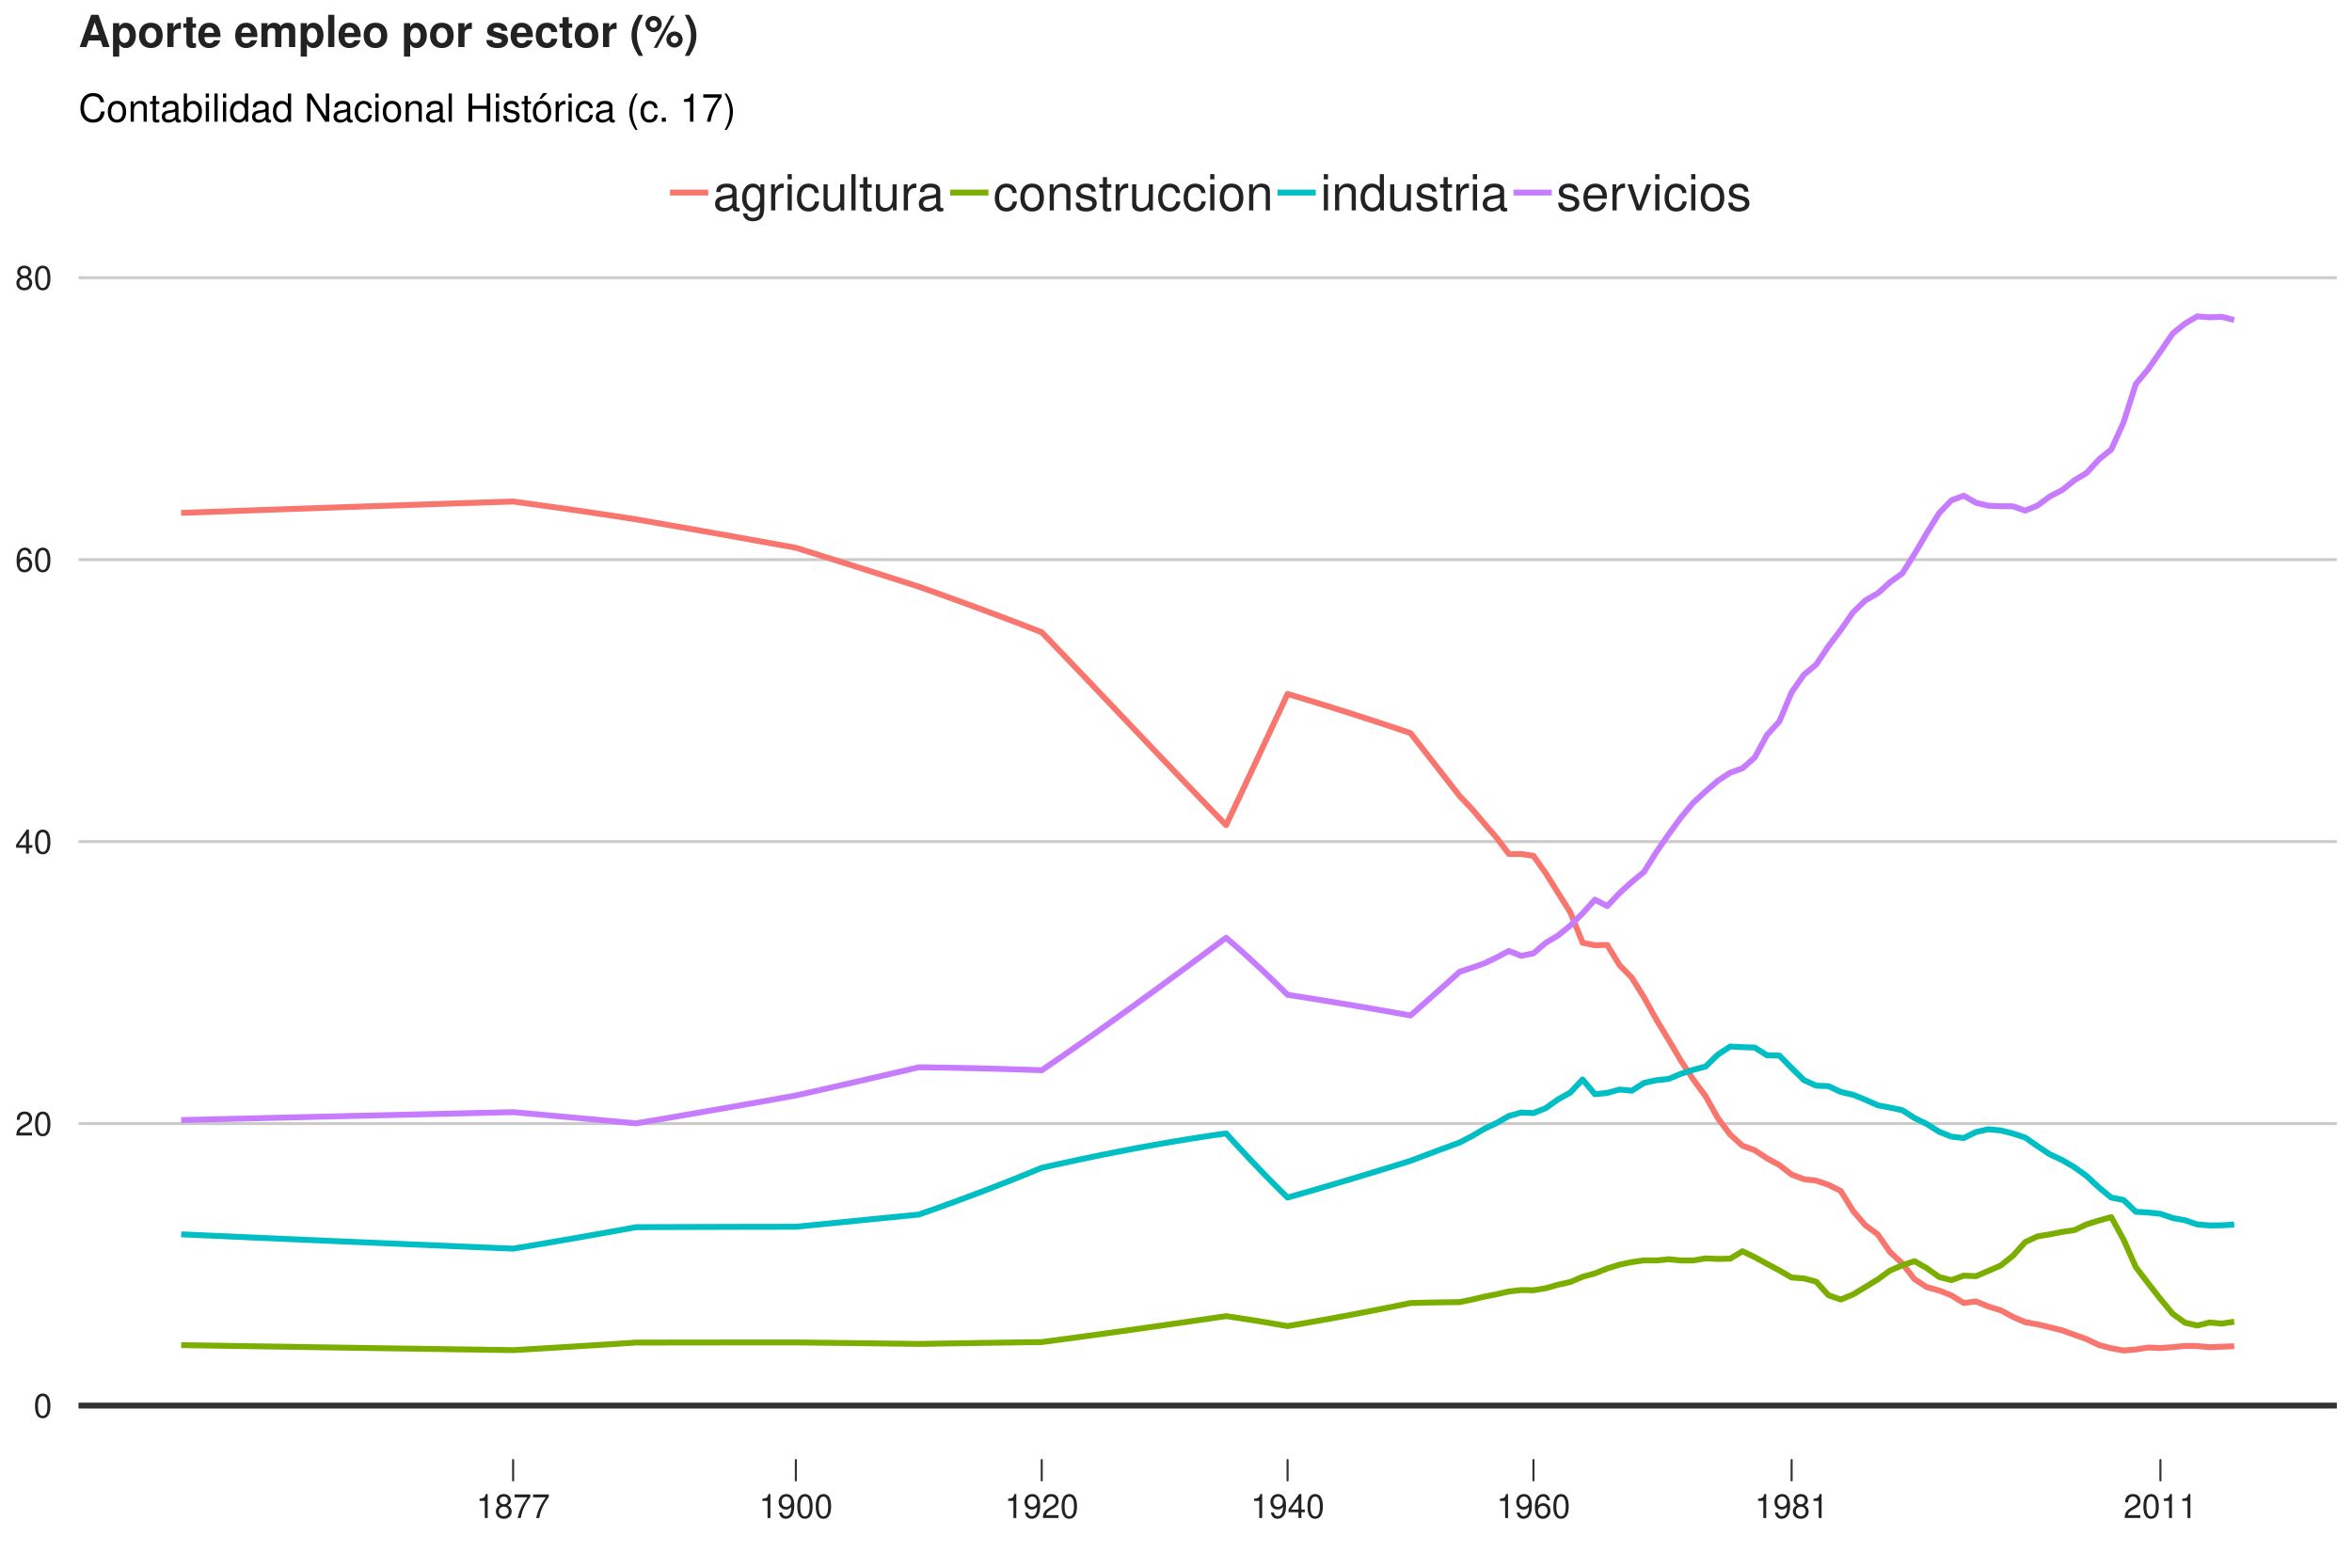
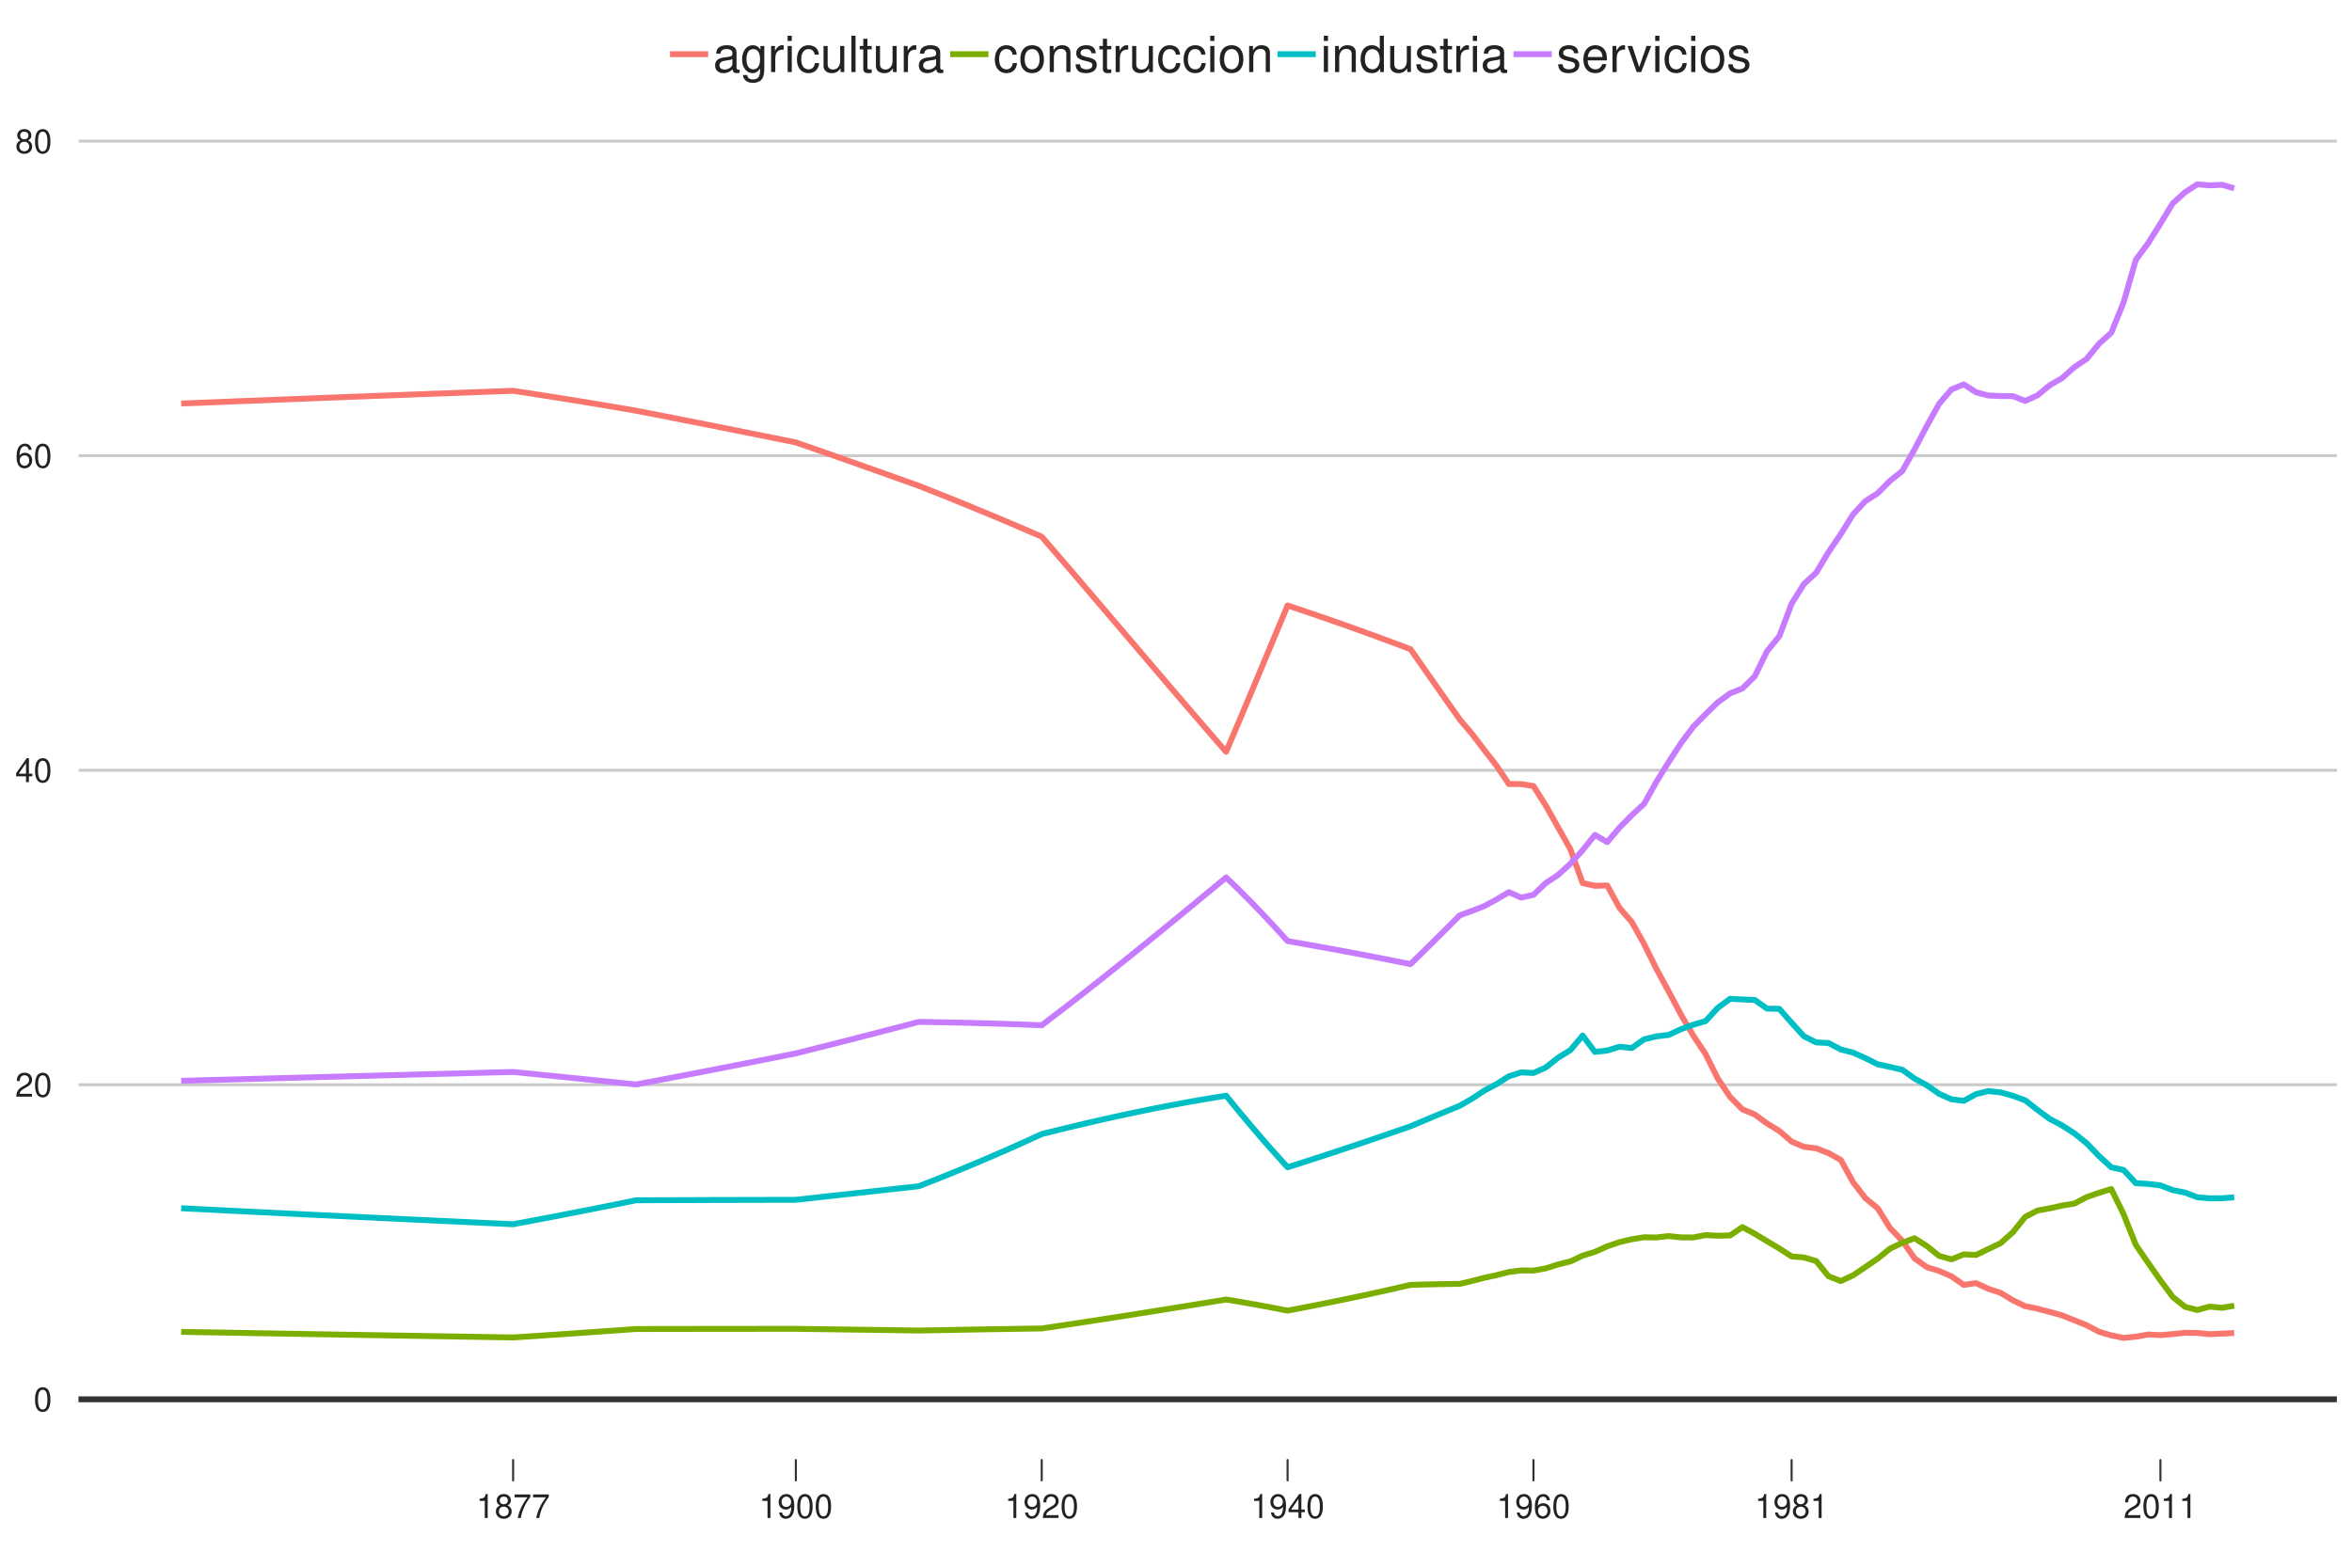
<svg xmlns="http://www.w3.org/2000/svg" viewBox="0 0 850.39 566.93">
  <defs>
    <style type="text/css">
    line, polyline, polygon, path, rect, circle {
      fill: none;
      stroke: #000000;
      stroke-linecap: round;
      stroke-linejoin: round;
      stroke-miterlimit: 10.00;
    }
  </style>
  </defs>
  <rect width="100%" height="100%" style="stroke: none; fill: #FFFFFF;" />
  <rect x="0.00" y="0.00" width="850.39" height="566.93" style="stroke-width: 1.07; stroke: #FFFFFF; fill: #FFFFFF;" />
  <defs>
-     <clipPath id="cpMjguMzl8ODQ0LjkxfDUyOC4wMHw5NC43MQ==">
-       <rect x="28.39" y="94.71" width="816.53" height="433.28" />
+     <clipPath id="cpMjguMzl8ODQ0LjkxfDUyOC4wMHw0NC42OA==">
+       <rect x="28.39" y="44.68" width="816.53" height="483.32" />
    </clipPath>
  </defs>
-   <polyline points="28.39,508.30 844.91,508.30 " style="stroke-width: 1.07; stroke: #CBCBCB; stroke-linecap: butt;" clip-path="url(#cpMjguMzl8ODQ0LjkxfDUyOC4wMHw5NC43MQ==)" />
-   <polyline points="28.39,406.33 844.91,406.33 " style="stroke-width: 1.07; stroke: #CBCBCB; stroke-linecap: butt;" clip-path="url(#cpMjguMzl8ODQ0LjkxfDUyOC4wMHw5NC43MQ==)" />
-   <polyline points="28.39,304.36 844.91,304.36 " style="stroke-width: 1.07; stroke: #CBCBCB; stroke-linecap: butt;" clip-path="url(#cpMjguMzl8ODQ0LjkxfDUyOC4wMHw5NC43MQ==)" />
-   <polyline points="28.39,202.39 844.91,202.39 " style="stroke-width: 1.07; stroke: #CBCBCB; stroke-linecap: butt;" clip-path="url(#cpMjguMzl8ODQ0LjkxfDUyOC4wMHw5NC43MQ==)" />
-   <polyline points="28.39,100.42 844.91,100.42 " style="stroke-width: 1.07; stroke: #CBCBCB; stroke-linecap: butt;" clip-path="url(#cpMjguMzl8ODQ0LjkxfDUyOC4wMHw5NC43MQ==)" />
-   <polyline points="65.50,185.49 69.95,185.33 74.39,185.17 78.84,185.01 83.28,184.85 87.73,184.69 92.17,184.53 96.62,184.37 101.06,184.22 105.51,184.06 109.95,183.90 114.40,183.75 118.84,183.60 123.29,183.44 127.73,183.29 132.18,183.14 136.62,182.99 141.07,182.84 145.51,182.69 149.96,182.54 154.40,182.39 158.85,182.24 163.29,182.09 167.74,181.94 172.18,181.80 176.63,181.65 181.07,181.51 185.52,181.36 189.96,181.97 194.41,182.58 198.85,183.20 203.30,183.83 207.74,184.47 212.18,185.12 216.63,185.78 221.07,186.44 225.52,187.12 229.96,187.81 234.41,188.58 238.85,189.36 243.30,190.14 247.74,190.92 252.19,191.71 256.63,192.50 261.08,193.29 265.52,194.08 269.97,194.88 274.41,195.68 278.86,196.48 283.30,197.28 287.75,198.09 292.19,199.48 296.64,200.87 301.08,202.26 305.53,203.66 309.97,205.07 314.42,206.48 318.86,207.89 323.31,209.31 327.75,210.73 332.20,212.16 336.64,213.73 341.09,215.32 345.53,216.93 349.98,218.55 354.42,220.19 358.87,221.85 363.31,223.52 367.76,225.21 372.20,226.92 376.65,228.65 381.09,233.26 385.54,237.90 389.98,242.54 394.43,247.20 398.87,251.87 403.31,256.55 407.76,261.23 412.20,265.91 416.65,270.59 421.09,275.26 425.54,279.92 429.98,284.56 434.43,289.19 438.87,293.80 443.32,298.39 447.76,289.01 452.21,279.55 456.65,270.03 461.10,260.49 465.54,250.95 469.99,252.29 474.43,253.64 478.88,255.01 483.32,256.40 487.77,257.80 492.21,259.23 496.66,260.68 501.10,262.14 505.55,263.62 509.99,265.12 514.44,270.83 518.88,276.53 523.33,282.22 527.77,287.89 532.22,292.58 536.66,297.81 541.11,302.94 545.55,308.84 550.00,308.85 554.44,309.49 558.89,315.80 563.33,322.87 567.78,329.95 572.22,340.95 576.67,341.83 581.11,341.72 585.56,349.03 590.00,353.58 594.45,360.73 598.89,368.75 603.33,376.09 607.78,383.62 612.22,390.38 616.67,396.40 621.11,404.35 625.56,410.30 630.00,414.32 634.45,415.98 638.89,418.89 643.34,421.31 647.78,424.76 652.23,426.44 656.67,426.95 661.12,428.49 665.56,430.70 670.01,437.94 674.45,443.10 678.90,446.37 683.34,452.76 687.79,456.92 692.23,462.62 696.68,465.47 701.12,466.71 705.57,468.45 710.01,471.21 714.46,470.64 718.90,472.48 723.35,473.81 727.79,476.22 732.24,478.14 736.68,478.93 741.13,479.99 745.57,481.10 750.02,482.71 754.46,484.29 758.91,486.42 763.35,487.58 767.80,488.39 772.24,488.01 776.69,487.31 781.13,487.50 785.58,487.17 790.02,486.74 794.46,486.79 798.91,487.19 803.35,487.02 807.80,486.83 " style="stroke-width: 2.13; stroke: #F8766D; stroke-linecap: butt;" clip-path="url(#cpMjguMzl8ODQ0LjkxfDUyOC4wMHw5NC43MQ==)" />
-   <polyline points="65.50,486.44 69.95,486.51 74.39,486.58 78.84,486.65 83.28,486.72 87.73,486.79 92.17,486.86 96.62,486.93 101.06,486.99 105.51,487.06 109.95,487.13 114.40,487.20 118.84,487.27 123.29,487.33 127.73,487.40 132.18,487.47 136.62,487.53 141.07,487.60 145.51,487.67 149.96,487.73 154.40,487.80 158.85,487.87 163.29,487.93 167.74,488.00 172.18,488.06 176.63,488.13 181.07,488.19 185.52,488.26 189.96,488.00 194.41,487.73 198.85,487.46 203.30,487.20 207.74,486.92 212.18,486.65 216.63,486.37 221.07,486.09 225.52,485.80 229.96,485.52 234.41,485.51 238.85,485.51 243.30,485.50 247.74,485.50 252.19,485.49 256.63,485.49 261.08,485.48 265.52,485.48 269.97,485.48 274.41,485.47 278.86,485.47 283.30,485.47 287.75,485.47 292.19,485.52 296.64,485.57 301.08,485.62 305.53,485.68 309.97,485.73 314.42,485.78 318.86,485.84 323.31,485.90 327.75,485.95 332.20,486.01 336.64,485.94 341.09,485.86 345.53,485.79 349.98,485.72 354.42,485.65 358.87,485.59 363.31,485.52 367.76,485.46 372.20,485.40 376.65,485.34 381.09,484.75 385.54,484.15 389.98,483.55 394.43,482.94 398.87,482.33 403.31,481.71 407.76,481.09 412.20,480.46 416.65,479.82 421.09,479.19 425.54,478.55 429.98,477.90 434.43,477.26 438.87,476.61 443.32,475.96 447.76,476.62 452.21,477.31 456.65,478.03 461.10,478.79 465.54,479.56 469.99,478.80 474.43,478.03 478.88,477.24 483.32,476.43 487.77,475.61 492.21,474.76 496.66,473.90 501.10,473.02 505.55,472.13 509.99,471.21 514.44,471.10 518.88,471.01 523.33,470.94 527.77,470.88 532.22,469.96 536.66,468.91 541.11,468.05 545.55,467.04 550.00,466.53 554.44,466.59 558.89,465.87 563.33,464.60 567.78,463.61 572.22,461.73 576.67,460.49 581.11,458.72 585.56,457.35 590.00,456.42 594.45,455.78 598.89,455.83 603.33,455.38 607.78,455.82 612.22,455.83 616.67,455.07 621.11,455.27 625.56,455.18 630.00,452.49 634.45,454.63 638.89,457.05 643.34,459.42 647.78,461.99 652.23,462.32 656.67,463.49 661.12,468.42 665.56,469.96 670.01,468.10 674.45,465.43 678.90,462.70 683.34,459.48 687.79,457.58 692.23,456.09 696.68,458.63 701.12,461.81 705.57,462.94 710.01,461.32 714.46,461.51 718.90,459.60 723.35,457.68 727.79,454.14 732.24,449.18 736.68,447.11 741.13,446.39 745.57,445.50 750.02,444.85 754.46,442.76 758.91,441.37 763.35,440.14 767.80,448.29 772.24,458.25 776.69,464.08 781.13,469.76 785.58,475.12 790.02,478.33 794.46,479.36 798.91,478.26 803.35,478.65 807.80,477.97 " style="stroke-width: 2.13; stroke: #7CAE00; stroke-linecap: butt;" clip-path="url(#cpMjguMzl8ODQ0LjkxfDUyOC4wMHw5NC43MQ==)" />
-   <polyline points="65.50,446.37 69.95,446.57 74.39,446.77 78.84,446.96 83.28,447.16 87.73,447.36 92.17,447.56 96.62,447.75 101.06,447.95 105.51,448.15 109.95,448.34 114.40,448.53 118.84,448.73 123.29,448.92 127.73,449.11 132.18,449.30 136.62,449.49 141.07,449.68 145.51,449.87 149.96,450.06 154.40,450.24 158.85,450.43 163.29,450.62 167.74,450.81 172.18,450.99 176.63,451.18 181.07,451.36 185.52,451.55 189.96,450.81 194.41,450.06 198.85,449.30 203.30,448.54 207.74,447.77 212.18,446.99 216.63,446.20 221.07,445.40 225.52,444.60 229.96,443.79 234.41,443.77 238.85,443.75 243.30,443.74 247.74,443.72 252.19,443.71 256.63,443.70 261.08,443.68 265.52,443.67 269.97,443.66 274.41,443.66 278.86,443.65 283.30,443.64 287.75,443.63 292.19,443.20 296.64,442.76 301.08,442.32 305.53,441.88 309.97,441.44 314.42,440.99 318.86,440.55 323.31,440.11 327.75,439.67 332.20,439.23 336.64,437.67 341.09,436.08 345.53,434.47 349.98,432.82 354.42,431.15 358.87,429.44 363.31,427.71 367.76,425.95 372.20,424.15 376.65,422.32 381.09,421.33 385.54,420.36 389.98,419.40 394.43,418.47 398.87,417.56 403.31,416.67 407.76,415.81 412.20,414.97 416.65,414.16 421.09,413.37 425.54,412.62 429.98,411.89 434.43,411.19 438.87,410.52 443.32,409.88 447.76,414.76 452.21,419.52 456.65,424.17 461.10,428.69 465.54,433.08 469.99,431.81 474.43,430.53 478.88,429.23 483.32,427.92 487.77,426.60 492.21,425.26 496.66,423.91 501.10,422.55 505.55,421.18 509.99,419.79 514.44,418.11 518.88,416.44 523.33,414.79 527.77,413.17 532.22,410.85 536.66,408.24 541.11,406.11 545.55,403.58 550.00,402.32 554.44,402.52 558.89,400.74 563.33,397.57 567.78,395.11 572.22,390.38 576.67,395.70 581.11,395.24 585.56,394.01 590.00,394.43 594.45,391.60 598.89,390.65 603.33,390.17 607.78,388.32 612.22,386.87 616.67,385.69 621.11,381.38 625.56,378.46 630.00,378.69 634.45,378.83 638.89,381.64 643.34,381.72 647.78,386.24 652.23,390.61 656.67,392.61 661.12,392.79 665.56,394.88 670.01,395.91 674.45,397.70 678.90,399.70 683.34,400.55 687.79,401.48 692.23,404.32 696.68,406.50 701.12,409.28 705.57,411.05 710.01,411.55 714.46,409.37 718.90,408.39 723.35,408.81 727.79,409.91 732.24,411.39 736.68,414.48 741.13,417.43 745.57,419.51 750.02,422.10 754.46,425.29 758.91,429.45 763.35,433.09 767.80,433.96 772.24,438.23 776.69,438.47 781.13,438.96 785.58,440.48 790.02,441.29 794.46,442.80 798.91,443.16 803.35,443.11 807.80,442.83 " style="stroke-width: 2.13; stroke: #00BFC4; stroke-linecap: butt;" clip-path="url(#cpMjguMzl8ODQ0LjkxfDUyOC4wMHw5NC43MQ==)" />
-   <polyline points="65.50,405.06 69.95,404.95 74.39,404.84 78.84,404.73 83.28,404.63 87.73,404.52 92.17,404.41 96.62,404.30 101.06,404.19 105.51,404.09 109.95,403.98 114.40,403.87 118.84,403.77 123.29,403.66 127.73,403.55 132.18,403.45 136.62,403.34 141.07,403.24 145.51,403.13 149.96,403.03 154.40,402.92 158.85,402.82 163.29,402.71 167.74,402.61 172.18,402.50 176.63,402.40 181.07,402.29 185.52,402.19 189.96,402.58 194.41,402.98 198.85,403.39 203.30,403.79 207.74,404.19 212.18,404.60 216.63,405.01 221.07,405.42 225.52,405.83 229.96,406.24 234.41,405.49 238.85,404.74 243.30,403.98 247.74,403.21 252.19,402.45 256.63,401.67 261.08,400.90 265.52,400.12 269.97,399.34 274.41,398.55 278.86,397.76 283.30,396.96 287.75,396.16 292.19,395.16 296.64,394.16 301.08,393.15 305.53,392.14 309.97,391.12 314.42,390.09 318.86,389.07 323.31,388.03 327.75,387.00 332.20,385.96 336.64,386.02 341.09,386.09 345.53,386.17 349.98,386.26 354.42,386.36 358.87,386.48 363.31,386.60 367.76,386.74 372.20,386.88 376.65,387.04 381.09,384.01 385.54,380.95 389.98,377.86 394.43,374.74 398.87,371.59 403.31,368.42 407.76,365.23 412.20,362.02 416.65,358.79 421.09,355.54 425.54,352.27 429.98,349.00 434.43,345.71 438.87,342.42 443.32,339.12 447.76,342.97 452.21,346.98 456.65,351.12 461.10,355.38 465.54,359.75 469.99,360.45 474.43,361.16 478.88,361.87 483.32,362.60 487.77,363.34 492.21,364.10 496.66,364.86 501.10,365.64 505.55,366.43 509.99,367.23 514.44,363.31 518.88,359.37 523.33,355.41 527.77,351.42 532.22,349.96 536.66,348.40 541.11,346.25 545.55,343.89 550.00,345.66 554.44,344.76 558.89,340.95 563.33,338.31 567.78,334.68 572.22,330.29 576.67,325.33 581.11,327.67 585.56,322.96 590.00,318.93 594.45,315.24 598.89,308.12 603.33,301.71 607.78,295.59 612.22,290.28 616.67,286.19 621.11,282.34 625.56,279.42 630.00,277.86 634.45,273.91 638.89,265.77 643.34,260.90 647.78,250.36 652.23,243.98 656.67,240.31 661.12,233.65 665.56,227.81 670.01,221.40 674.45,217.12 678.90,214.58 683.34,210.57 687.79,207.37 692.23,200.32 696.68,192.75 701.12,185.55 705.57,180.92 710.01,179.27 714.46,181.83 718.90,182.89 723.35,183.06 727.79,183.09 732.24,184.65 736.68,182.83 741.13,179.54 745.57,177.25 750.02,173.69 754.46,171.01 758.91,166.12 763.35,162.54 767.80,152.72 772.24,138.86 776.69,133.50 781.13,127.13 785.58,120.59 790.02,117.00 794.46,114.41 798.91,114.75 803.35,114.58 807.80,115.72 " style="stroke-width: 2.13; stroke: #C77CFF; stroke-linecap: butt;" clip-path="url(#cpMjguMzl8ODQ0LjkxfDUyOC4wMHw5NC43MQ==)" />
-   <line x1="28.39" y1="508.30" x2="844.91" y2="508.30" style="stroke-width: 2.13; stroke: #333333; stroke-linecap: butt;" clip-path="url(#cpMjguMzl8ODQ0LjkxfDUyOC4wMHw5NC43MQ==)" />
+   <polyline points="28.39,506.03 844.91,506.03 " style="stroke-width: 1.07; stroke: #CBCBCB; stroke-linecap: butt;" clip-path="url(#cpMjguMzl8ODQ0LjkxfDUyOC4wMHw0NC42OA==)" />
+   <polyline points="28.39,392.28 844.91,392.28 " style="stroke-width: 1.07; stroke: #CBCBCB; stroke-linecap: butt;" clip-path="url(#cpMjguMzl8ODQ0LjkxfDUyOC4wMHw0NC42OA==)" />
+   <polyline points="28.39,278.54 844.91,278.54 " style="stroke-width: 1.07; stroke: #CBCBCB; stroke-linecap: butt;" clip-path="url(#cpMjguMzl8ODQ0LjkxfDUyOC4wMHw0NC42OA==)" />
+   <polyline points="28.39,164.79 844.91,164.79 " style="stroke-width: 1.07; stroke: #CBCBCB; stroke-linecap: butt;" clip-path="url(#cpMjguMzl8ODQ0LjkxfDUyOC4wMHw0NC42OA==)" />
+   <polyline points="28.39,51.04 844.91,51.04 " style="stroke-width: 1.07; stroke: #CBCBCB; stroke-linecap: butt;" clip-path="url(#cpMjguMzl8ODQ0LjkxfDUyOC4wMHw0NC42OA==)" />
+   <polyline points="65.50,145.93 69.95,145.75 74.39,145.58 78.84,145.40 83.28,145.22 87.73,145.04 92.17,144.87 96.62,144.69 101.06,144.51 105.51,144.34 109.95,144.17 114.40,143.99 118.84,143.82 123.29,143.65 127.73,143.48 132.18,143.31 136.62,143.14 141.07,142.98 145.51,142.81 149.96,142.64 154.40,142.48 158.85,142.31 163.29,142.15 167.74,141.98 172.18,141.82 176.63,141.65 181.07,141.49 185.52,141.33 189.96,142.00 194.41,142.69 198.85,143.38 203.30,144.09 207.74,144.80 212.18,145.52 216.63,146.26 221.07,147.00 225.52,147.76 229.96,148.52 234.41,149.38 238.85,150.25 243.30,151.12 247.74,152.00 252.19,152.87 256.63,153.75 261.08,154.63 265.52,155.52 269.97,156.41 274.41,157.30 278.86,158.19 283.30,159.09 287.75,159.99 292.19,161.54 296.64,163.09 301.08,164.65 305.53,166.21 309.97,167.78 314.42,169.35 318.86,170.93 323.31,172.51 327.75,174.10 332.20,175.69 336.64,177.44 341.09,179.21 345.53,181.01 349.98,182.82 354.42,184.65 358.87,186.49 363.31,188.36 367.76,190.25 372.20,192.15 376.65,194.08 381.09,199.22 385.54,204.39 389.98,209.58 394.43,214.78 398.87,219.99 403.31,225.20 407.76,230.42 412.20,235.64 416.65,240.86 421.09,246.07 425.54,251.27 429.98,256.45 434.43,261.61 438.87,266.76 443.32,271.88 447.76,261.41 452.21,250.85 456.65,240.24 461.10,229.60 465.54,218.96 469.99,220.45 474.43,221.95 478.88,223.48 483.32,225.03 487.77,226.60 492.21,228.19 496.66,229.80 501.10,231.44 505.55,233.09 509.99,234.77 514.44,241.14 518.88,247.49 523.33,253.84 527.77,260.16 532.22,265.40 536.66,271.22 541.11,276.95 545.55,283.53 550.00,283.54 554.44,284.26 558.89,291.30 563.33,299.18 567.78,307.08 572.22,319.35 576.67,320.33 581.11,320.21 585.56,328.36 590.00,333.44 594.45,341.42 598.89,350.36 603.33,358.55 607.78,366.94 612.22,374.48 616.67,381.20 621.11,390.08 625.56,396.71 630.00,401.19 634.45,403.04 638.89,406.29 643.34,408.99 647.78,412.84 652.23,414.72 656.67,415.28 661.12,417.00 665.56,419.47 670.01,427.54 674.45,433.29 678.90,436.95 683.34,444.07 687.79,448.71 692.23,455.07 696.68,458.25 701.12,459.63 705.57,461.57 710.01,464.65 714.46,464.02 718.90,466.07 723.35,467.55 727.79,470.24 732.24,472.38 736.68,473.27 741.13,474.45 745.57,475.68 750.02,477.48 754.46,479.24 758.91,481.61 763.35,482.92 767.80,483.82 772.24,483.39 776.69,482.61 781.13,482.82 785.58,482.45 790.02,481.98 794.46,482.03 798.91,482.48 803.35,482.28 807.80,482.07 " style="stroke-width: 2.13; stroke: #F8766D; stroke-linecap: butt;" clip-path="url(#cpMjguMzl8ODQ0LjkxfDUyOC4wMHw0NC42OA==)" />
+   <polyline points="65.50,481.64 69.95,481.72 74.39,481.80 78.84,481.87 83.28,481.95 87.73,482.03 92.17,482.11 96.62,482.18 101.06,482.26 105.51,482.34 109.95,482.41 114.40,482.49 118.84,482.56 123.29,482.64 127.73,482.71 132.18,482.79 136.62,482.86 141.07,482.94 145.51,483.01 149.96,483.08 154.40,483.16 158.85,483.23 163.29,483.30 167.74,483.38 172.18,483.45 176.63,483.52 181.07,483.60 185.52,483.67 189.96,483.38 194.41,483.08 198.85,482.78 203.30,482.48 207.74,482.18 212.18,481.87 216.63,481.56 221.07,481.25 225.52,480.93 229.96,480.61 234.41,480.61 238.85,480.60 243.30,480.59 247.74,480.59 252.19,480.58 256.63,480.58 261.08,480.57 265.52,480.57 269.97,480.57 274.41,480.56 278.86,480.56 283.30,480.56 287.75,480.55 292.19,480.61 296.64,480.67 301.08,480.73 305.53,480.79 309.97,480.85 314.42,480.91 318.86,480.97 323.31,481.03 327.75,481.10 332.20,481.16 336.64,481.08 341.09,481.00 345.53,480.92 349.98,480.84 354.42,480.76 358.87,480.69 363.31,480.62 367.76,480.55 372.20,480.48 376.65,480.41 381.09,479.76 385.54,479.09 389.98,478.42 394.43,477.74 398.87,477.06 403.31,476.37 407.76,475.67 412.20,474.97 416.65,474.26 421.09,473.55 425.54,472.84 429.98,472.12 434.43,471.40 438.87,470.67 443.32,469.95 447.76,470.68 452.21,471.46 456.65,472.26 461.10,473.10 465.54,473.97 469.99,473.12 474.43,472.26 478.88,471.38 483.32,470.48 487.77,469.56 492.21,468.62 496.66,467.66 501.10,466.68 505.55,465.67 509.99,464.65 514.44,464.53 518.88,464.43 523.33,464.35 527.77,464.29 532.22,463.25 536.66,462.09 541.11,461.13 545.55,460.00 550.00,459.43 554.44,459.49 558.89,458.69 563.33,457.28 567.78,456.18 572.22,454.08 576.67,452.70 581.11,450.72 585.56,449.19 590.00,448.15 594.45,447.44 598.89,447.50 603.33,447.00 607.78,447.49 612.22,447.50 616.67,446.64 621.11,446.88 625.56,446.77 630.00,443.77 634.45,446.16 638.89,448.85 643.34,451.50 647.78,454.37 652.23,454.73 656.67,456.04 661.12,461.54 665.56,463.26 670.01,461.19 674.45,458.21 678.90,455.16 683.34,451.56 687.79,449.45 692.23,447.79 696.68,450.62 701.12,454.17 705.57,455.42 710.01,453.62 714.46,453.84 718.90,451.70 723.35,449.57 727.79,445.61 732.24,440.07 736.68,437.77 741.13,436.97 745.57,435.97 750.02,435.25 754.46,432.92 758.91,431.36 763.35,430.00 767.80,439.08 772.24,450.20 776.69,456.70 781.13,463.03 785.58,469.01 790.02,472.59 794.46,473.74 798.91,472.51 803.35,472.95 807.80,472.19 " style="stroke-width: 2.13; stroke: #7CAE00; stroke-linecap: butt;" clip-path="url(#cpMjguMzl8ODQ0LjkxfDUyOC4wMHw0NC42OA==)" />
+   <polyline points="65.50,436.94 69.95,437.16 74.39,437.38 78.84,437.61 83.28,437.83 87.73,438.05 92.17,438.27 96.62,438.49 101.06,438.71 105.51,438.92 109.95,439.14 114.40,439.36 118.84,439.57 123.29,439.78 127.73,440.00 132.18,440.21 136.62,440.42 141.07,440.63 145.51,440.85 149.96,441.06 154.40,441.27 158.85,441.48 163.29,441.68 167.74,441.89 172.18,442.10 176.63,442.31 181.07,442.51 185.52,442.72 189.96,441.89 194.41,441.06 198.85,440.22 203.30,439.36 207.74,438.50 212.18,437.63 216.63,436.75 221.07,435.87 225.52,434.97 229.96,434.06 234.41,434.04 238.85,434.02 243.30,434.01 247.74,433.99 252.19,433.98 256.63,433.96 261.08,433.95 265.52,433.94 269.97,433.93 274.41,433.92 278.86,433.91 283.30,433.90 287.75,433.89 292.19,433.40 296.64,432.91 301.08,432.42 305.53,431.93 309.97,431.44 314.42,430.95 318.86,430.46 323.31,429.96 327.75,429.47 332.20,428.97 336.64,427.24 341.09,425.47 345.53,423.67 349.98,421.83 354.42,419.96 358.87,418.06 363.31,416.13 367.76,414.16 372.20,412.16 376.65,410.12 381.09,409.01 385.54,407.92 389.98,406.86 394.43,405.82 398.87,404.80 403.31,403.81 407.76,402.85 412.20,401.92 416.65,401.01 421.09,400.14 425.54,399.29 429.98,398.48 434.43,397.70 438.87,396.96 443.32,396.24 447.76,401.68 452.21,406.99 456.65,412.18 461.10,417.22 465.54,422.12 469.99,420.71 474.43,419.27 478.88,417.83 483.32,416.37 487.77,414.89 492.21,413.40 496.66,411.89 501.10,410.37 505.55,408.84 509.99,407.30 514.44,405.42 518.88,403.56 523.33,401.72 527.77,399.91 532.22,397.33 536.66,394.41 541.11,392.03 545.55,389.22 550.00,387.81 554.44,388.03 558.89,386.04 563.33,382.51 567.78,379.76 572.22,374.49 576.67,380.42 581.11,379.91 585.56,378.53 590.00,379.00 594.45,375.85 598.89,374.78 603.33,374.25 607.78,372.19 612.22,370.57 616.67,369.26 621.11,364.45 625.56,361.19 630.00,361.44 634.45,361.61 638.89,364.74 643.34,364.83 647.78,369.87 652.23,374.75 656.67,376.97 661.12,377.18 665.56,379.51 670.01,380.66 674.45,382.66 678.90,384.88 683.34,385.83 687.79,386.87 692.23,390.04 696.68,392.47 701.12,395.57 705.57,397.54 710.01,398.10 714.46,395.67 718.90,394.58 723.35,395.04 727.79,396.27 732.24,397.92 736.68,401.37 741.13,404.66 745.57,406.98 750.02,409.87 754.46,413.43 758.91,418.06 763.35,422.13 767.80,423.10 772.24,427.87 776.69,428.13 781.13,428.68 785.58,430.38 790.02,431.27 794.46,432.96 798.91,433.36 803.35,433.31 807.80,433.00 " style="stroke-width: 2.13; stroke: #00BFC4; stroke-linecap: butt;" clip-path="url(#cpMjguMzl8ODQ0LjkxfDUyOC4wMHw0NC42OA==)" />
+   <polyline points="65.50,390.86 69.95,390.74 74.39,390.62 78.84,390.50 83.28,390.38 87.73,390.26 92.17,390.14 96.62,390.02 101.06,389.90 105.51,389.78 109.95,389.66 114.40,389.54 118.84,389.42 123.29,389.30 127.73,389.18 132.18,389.07 136.62,388.95 141.07,388.83 145.51,388.71 149.96,388.59 154.40,388.48 158.85,388.36 163.29,388.24 167.74,388.13 172.18,388.01 176.63,387.89 181.07,387.77 185.52,387.66 189.96,388.10 194.41,388.55 198.85,388.99 203.30,389.44 207.74,389.90 212.18,390.35 216.63,390.80 221.07,391.26 225.52,391.72 229.96,392.18 234.41,391.34 238.85,390.50 243.30,389.65 247.74,388.80 252.19,387.95 256.63,387.09 261.08,386.22 265.52,385.35 269.97,384.48 274.41,383.60 278.86,382.72 283.30,381.83 287.75,380.94 292.19,379.82 296.64,378.70 301.08,377.58 305.53,376.45 309.97,375.31 314.42,374.17 318.86,373.02 323.31,371.87 327.75,370.72 332.20,369.55 336.64,369.62 341.09,369.70 345.53,369.79 349.98,369.89 354.42,370.01 358.87,370.13 363.31,370.27 367.76,370.42 372.20,370.59 376.65,370.77 381.09,367.38 385.54,363.97 389.98,360.52 394.43,357.04 398.87,353.53 403.31,349.99 407.76,346.43 412.20,342.85 416.65,339.24 421.09,335.62 425.54,331.98 429.98,328.33 434.43,324.66 438.87,320.99 443.32,317.31 447.76,321.60 452.21,326.07 456.65,330.69 461.10,335.45 465.54,340.32 469.99,341.10 474.43,341.89 478.88,342.69 483.32,343.50 487.77,344.33 492.21,345.17 496.66,346.02 501.10,346.89 505.55,347.77 509.99,348.66 514.44,344.30 518.88,339.90 523.33,335.47 527.77,331.03 532.22,329.40 536.66,327.66 541.11,325.26 545.55,322.63 550.00,324.60 554.44,323.60 558.89,319.35 563.33,316.41 567.78,312.35 572.22,307.46 576.67,301.93 581.11,304.54 585.56,299.29 590.00,294.78 594.45,290.67 598.89,282.73 603.33,275.58 607.78,268.75 612.22,262.82 616.67,258.27 621.11,253.97 625.56,250.72 630.00,248.97 634.45,244.57 638.89,235.49 643.34,230.05 647.78,218.30 652.23,211.18 656.67,207.09 661.12,199.66 665.56,193.15 670.01,186.00 674.45,181.22 678.90,178.38 683.34,173.91 687.79,170.34 692.23,162.48 696.68,154.03 701.12,146.00 705.57,140.84 710.01,139.00 714.46,141.85 718.90,143.03 723.35,143.22 727.79,143.26 732.24,145.00 736.68,142.97 741.13,139.30 745.57,136.74 750.02,132.77 754.46,129.79 758.91,124.33 763.35,120.33 767.80,109.38 772.24,93.93 776.69,87.94 781.13,80.84 785.58,73.54 790.02,69.54 794.46,66.65 798.91,67.03 803.35,66.83 807.80,68.11 " style="stroke-width: 2.13; stroke: #C77CFF; stroke-linecap: butt;" clip-path="url(#cpMjguMzl8ODQ0LjkxfDUyOC4wMHw0NC42OA==)" />
+   <line x1="28.39" y1="506.03" x2="844.91" y2="506.03" style="stroke-width: 2.13; stroke: #333333; stroke-linecap: butt;" clip-path="url(#cpMjguMzl8ODQ0LjkxfDUyOC4wMHw0NC42OA==)" />
  <defs>
    <clipPath id="cpMC4wMHw4NTAuMzl8NTY2LjkzfDAuMDA=">
      <rect x="0.00" y="0.00" width="850.39" height="566.93" />
    </clipPath>
  </defs>
  <g clip-path="url(#cpMC4wMHw4NTAuMzl8NTY2LjkzfDAuMDA=)">
-     <text x="12.15" y="512.61" style="font-size: 12.00px; fill: #222222; font-family: Helvetica;" textLength="6.67px" lengthAdjust="spacingAndGlyphs">0</text>
+     <text x="12.15" y="510.33" style="font-size: 12.00px; fill: #222222; font-family: Helvetica;" textLength="6.67px" lengthAdjust="spacingAndGlyphs">0</text>
  </g>
  <g clip-path="url(#cpMC4wMHw4NTAuMzl8NTY2LjkzfDAuMDA=)">
-     <text x="5.48" y="410.64" style="font-size: 12.00px; fill: #222222; font-family: Helvetica;" textLength="13.35px" lengthAdjust="spacingAndGlyphs">20</text>
+     <text x="5.48" y="396.59" style="font-size: 12.00px; fill: #222222; font-family: Helvetica;" textLength="13.35px" lengthAdjust="spacingAndGlyphs">20</text>
  </g>
  <g clip-path="url(#cpMC4wMHw4NTAuMzl8NTY2LjkzfDAuMDA=)">
-     <text x="5.48" y="308.67" style="font-size: 12.00px; fill: #222222; font-family: Helvetica;" textLength="13.35px" lengthAdjust="spacingAndGlyphs">40</text>
+     <text x="5.48" y="282.84" style="font-size: 12.00px; fill: #222222; font-family: Helvetica;" textLength="13.35px" lengthAdjust="spacingAndGlyphs">40</text>
  </g>
  <g clip-path="url(#cpMC4wMHw4NTAuMzl8NTY2LjkzfDAuMDA=)">
-     <text x="5.48" y="206.70" style="font-size: 12.00px; fill: #222222; font-family: Helvetica;" textLength="13.35px" lengthAdjust="spacingAndGlyphs">60</text>
+     <text x="5.48" y="169.09" style="font-size: 12.00px; fill: #222222; font-family: Helvetica;" textLength="13.35px" lengthAdjust="spacingAndGlyphs">60</text>
  </g>
  <g clip-path="url(#cpMC4wMHw4NTAuMzl8NTY2LjkzfDAuMDA=)">
-     <text x="5.48" y="104.73" style="font-size: 12.00px; fill: #222222; font-family: Helvetica;" textLength="13.35px" lengthAdjust="spacingAndGlyphs">80</text>
+     <text x="5.48" y="55.35" style="font-size: 12.00px; fill: #222222; font-family: Helvetica;" textLength="13.35px" lengthAdjust="spacingAndGlyphs">80</text>
  </g>
  <polyline points="185.52,535.37 185.52,528.00 " style="stroke-width: 0.75; stroke: #333333;" clip-path="url(#cpMC4wMHw4NTAuMzl8NTY2LjkzfDAuMDA=)" />
  <polyline points="287.75,535.37 287.75,528.00 " style="stroke-width: 0.75; stroke: #333333;" clip-path="url(#cpMC4wMHw4NTAuMzl8NTY2LjkzfDAuMDA=)" />
  <polyline points="376.65,535.37 376.65,528.00 " style="stroke-width: 0.75; stroke: #333333;" clip-path="url(#cpMC4wMHw4NTAuMzl8NTY2LjkzfDAuMDA=)" />
  <polyline points="465.54,535.37 465.54,528.00 " style="stroke-width: 0.75; stroke: #333333;" clip-path="url(#cpMC4wMHw4NTAuMzl8NTY2LjkzfDAuMDA=)" />
  <polyline points="554.44,535.37 554.44,528.00 " style="stroke-width: 0.75; stroke: #333333;" clip-path="url(#cpMC4wMHw4NTAuMzl8NTY2LjkzfDAuMDA=)" />
  <polyline points="647.78,535.37 647.78,528.00 " style="stroke-width: 0.75; stroke: #333333;" clip-path="url(#cpMC4wMHw4NTAuMzl8NTY2LjkzfDAuMDA=)" />
  <polyline points="781.13,535.37 781.13,528.00 " style="stroke-width: 0.75; stroke: #333333;" clip-path="url(#cpMC4wMHw4NTAuMzl8NTY2LjkzfDAuMDA=)" />
  <g clip-path="url(#cpMC4wMHw4NTAuMzl8NTY2LjkzfDAuMDA=)">
    <text x="172.17" y="548.96" style="font-size: 12.00px; fill: #222222; font-family: Helvetica;" textLength="26.70px" lengthAdjust="spacingAndGlyphs">1877</text>
  </g>
  <g clip-path="url(#cpMC4wMHw4NTAuMzl8NTY2LjkzfDAuMDA=)">
    <text x="274.40" y="548.96" style="font-size: 12.00px; fill: #222222; font-family: Helvetica;" textLength="26.70px" lengthAdjust="spacingAndGlyphs">1900</text>
  </g>
  <g clip-path="url(#cpMC4wMHw4NTAuMzl8NTY2LjkzfDAuMDA=)">
    <text x="363.30" y="548.96" style="font-size: 12.00px; fill: #222222; font-family: Helvetica;" textLength="26.70px" lengthAdjust="spacingAndGlyphs">1920</text>
  </g>
  <g clip-path="url(#cpMC4wMHw4NTAuMzl8NTY2LjkzfDAuMDA=)">
    <text x="452.20" y="548.96" style="font-size: 12.00px; fill: #222222; font-family: Helvetica;" textLength="26.70px" lengthAdjust="spacingAndGlyphs">1940</text>
  </g>
  <g clip-path="url(#cpMC4wMHw4NTAuMzl8NTY2LjkzfDAuMDA=)">
    <text x="541.09" y="548.96" style="font-size: 12.00px; fill: #222222; font-family: Helvetica;" textLength="26.70px" lengthAdjust="spacingAndGlyphs">1960</text>
  </g>
  <g clip-path="url(#cpMC4wMHw4NTAuMzl8NTY2LjkzfDAuMDA=)">
    <text x="634.44" y="548.96" style="font-size: 12.00px; fill: #222222; font-family: Helvetica;" textLength="26.70px" lengthAdjust="spacingAndGlyphs">1981</text>
  </g>
  <g clip-path="url(#cpMC4wMHw4NTAuMzl8NTY2LjkzfDAuMDA=)">
    <text x="767.78" y="548.96" style="font-size: 12.00px; fill: #222222; font-family: Helvetica;" textLength="26.70px" lengthAdjust="spacingAndGlyphs">2011</text>
  </g>
-   <line x1="242.25" y1="69.64" x2="256.07" y2="69.64" style="stroke-width: 2.13; stroke: #F8766D; stroke-linecap: butt;" clip-path="url(#cpMC4wMHw4NTAuMzl8NTY2LjkzfDAuMDA=)" />
-   <line x1="343.57" y1="69.64" x2="357.40" y2="69.64" style="stroke-width: 2.13; stroke: #7CAE00; stroke-linecap: butt;" clip-path="url(#cpMC4wMHw4NTAuMzl8NTY2LjkzfDAuMDA=)" />
-   <line x1="461.90" y1="69.64" x2="475.72" y2="69.64" style="stroke-width: 2.13; stroke: #00BFC4; stroke-linecap: butt;" clip-path="url(#cpMC4wMHw4NTAuMzl8NTY2LjkzfDAuMDA=)" />
-   <line x1="547.22" y1="69.64" x2="561.04" y2="69.64" style="stroke-width: 2.13; stroke: #C77CFF; stroke-linecap: butt;" clip-path="url(#cpMC4wMHw4NTAuMzl8NTY2LjkzfDAuMDA=)" />
+   <line x1="242.25" y1="19.60" x2="256.07" y2="19.60" style="stroke-width: 2.13; stroke: #F8766D; stroke-linecap: butt;" clip-path="url(#cpMC4wMHw4NTAuMzl8NTY2LjkzfDAuMDA=)" />
+   <line x1="343.57" y1="19.60" x2="357.40" y2="19.60" style="stroke-width: 2.13; stroke: #7CAE00; stroke-linecap: butt;" clip-path="url(#cpMC4wMHw4NTAuMzl8NTY2LjkzfDAuMDA=)" />
+   <line x1="461.90" y1="19.60" x2="475.72" y2="19.60" style="stroke-width: 2.13; stroke: #00BFC4; stroke-linecap: butt;" clip-path="url(#cpMC4wMHw4NTAuMzl8NTY2LjkzfDAuMDA=)" />
+   <line x1="547.22" y1="19.60" x2="561.04" y2="19.60" style="stroke-width: 2.13; stroke: #C77CFF; stroke-linecap: butt;" clip-path="url(#cpMC4wMHw4NTAuMzl8NTY2LjkzfDAuMDA=)" />
  <g clip-path="url(#cpMC4wMHw4NTAuMzl8NTY2LjkzfDAuMDA=)">
-     <text x="257.80" y="76.09" style="font-size: 18.00px; fill: #222222; font-family: Helvetica;" textLength="84.04px" lengthAdjust="spacingAndGlyphs">agricultura</text>
+     <text x="257.80" y="26.05" style="font-size: 18.00px; fill: #222222; font-family: Helvetica;" textLength="84.04px" lengthAdjust="spacingAndGlyphs">agricultura</text>
  </g>
  <g clip-path="url(#cpMC4wMHw4NTAuMzl8NTY2LjkzfDAuMDA=)">
-     <text x="359.12" y="76.09" style="font-size: 18.00px; fill: #222222; font-family: Helvetica;" textLength="101.05px" lengthAdjust="spacingAndGlyphs">construccion</text>
+     <text x="359.12" y="26.05" style="font-size: 18.00px; fill: #222222; font-family: Helvetica;" textLength="101.05px" lengthAdjust="spacingAndGlyphs">construccion</text>
  </g>
  <g clip-path="url(#cpMC4wMHw4NTAuMzl8NTY2LjkzfDAuMDA=)">
-     <text x="477.45" y="76.09" style="font-size: 18.00px; fill: #222222; font-family: Helvetica;" textLength="68.04px" lengthAdjust="spacingAndGlyphs">industria</text>
+     <text x="477.45" y="26.05" style="font-size: 18.00px; fill: #222222; font-family: Helvetica;" textLength="68.04px" lengthAdjust="spacingAndGlyphs">industria</text>
  </g>
  <g clip-path="url(#cpMC4wMHw4NTAuMzl8NTY2LjkzfDAuMDA=)">
-     <text x="562.77" y="76.09" style="font-size: 18.00px; fill: #222222; font-family: Helvetica;" textLength="70.01px" lengthAdjust="spacingAndGlyphs">servicios</text>
-   </g>
-   <g clip-path="url(#cpMC4wMHw4NTAuMzl8NTY2LjkzfDAuMDA=)">
-     <text x="28.39" y="44.02" style="font-size: 14.00px; font-family: Helvetica;" textLength="238.11px" lengthAdjust="spacingAndGlyphs">Contabilidad Nacional Histórica (c. 17)</text>
-   </g>
-   <g clip-path="url(#cpMC4wMHw4NTAuMzl8NTY2LjkzfDAuMDA=)">
-     <text x="28.39" y="17.00" style="font-size: 16.00px; font-weight: bold; fill: #222222; font-family: Helvetica;" textLength="224.03px" lengthAdjust="spacingAndGlyphs">Aporte empleo por sector (%)</text>
+     <text x="562.77" y="26.05" style="font-size: 18.00px; fill: #222222; font-family: Helvetica;" textLength="70.01px" lengthAdjust="spacingAndGlyphs">servicios</text>
  </g>
</svg>
